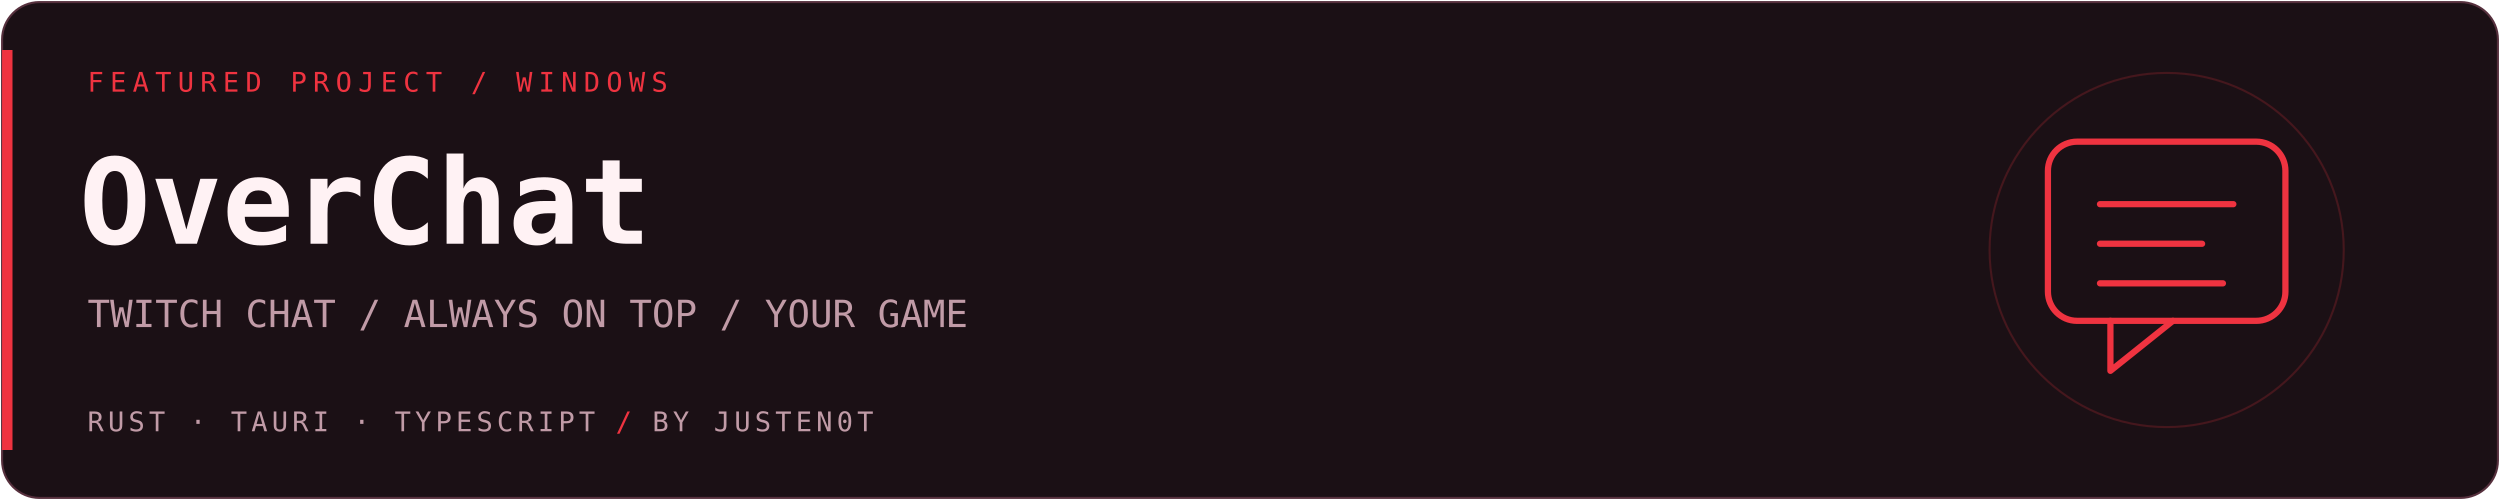
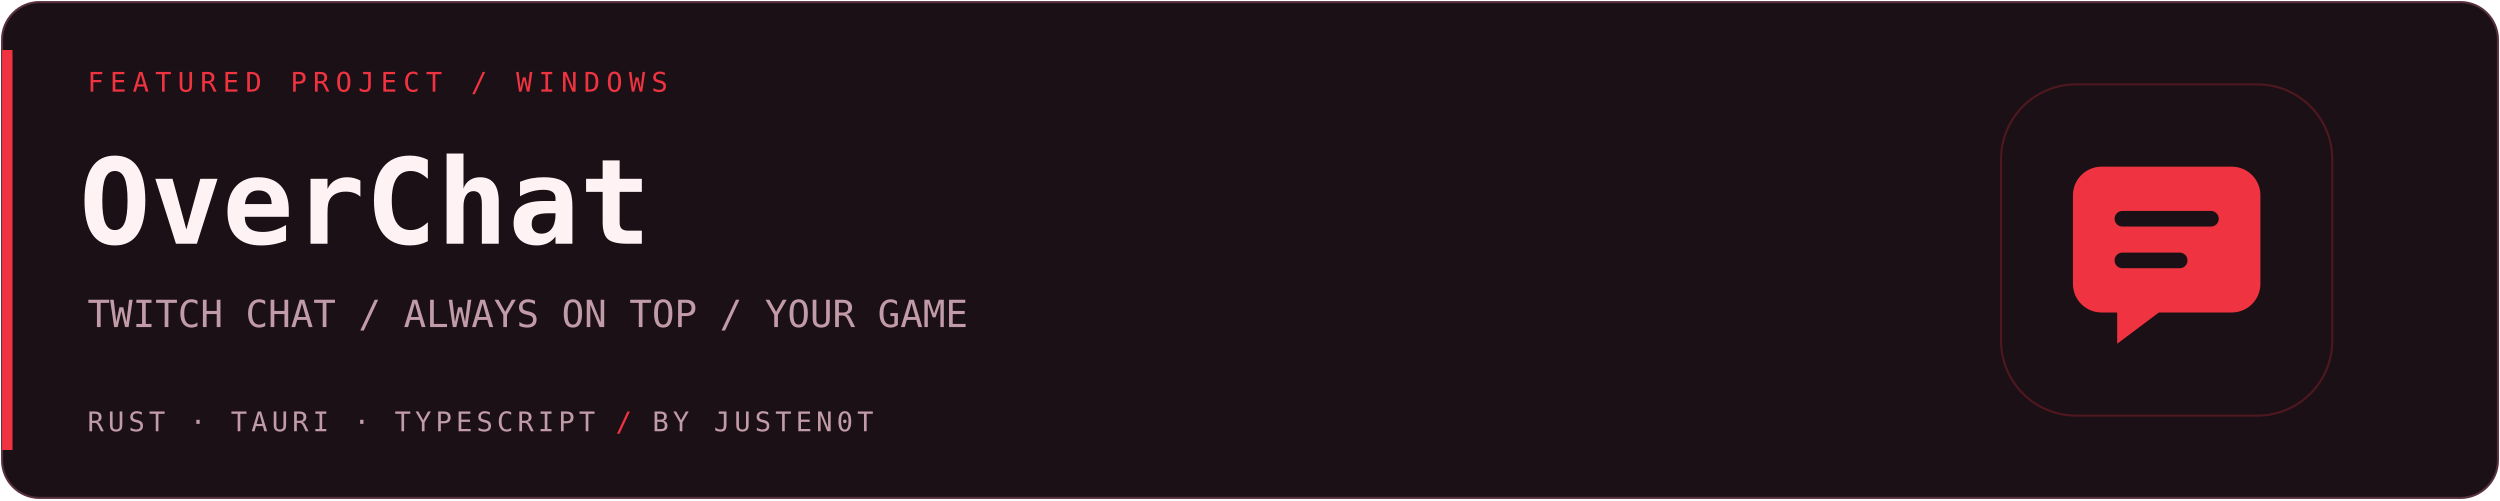
<svg xmlns="http://www.w3.org/2000/svg" width="1200" height="240" viewBox="0 0 1200 240" role="img" aria-labelledby="title desc">
  <rect x="1" y="1" width="1198" height="238" rx="18" fill="#1b1015" stroke="#56303d" />
  <rect x="1" y="24" width="5" height="192" fill="#ef3340" />
  <g font-family="monospace">
    <text x="42" y="44" font-size="13" letter-spacing="3" fill="#ef3340">FEATURED PROJECT / WINDOWS</text>
    <text x="38" y="117" font-size="57" font-weight="700" fill="#fff2f4">OverChat</text>
    <text x="42" y="157" font-size="18" fill="#c19ba7">TWITCH CHAT / ALWAYS ON TOP / YOUR GAME</text>
    <text x="42" y="207" font-size="13" letter-spacing="2" fill="#c19ba7">RUST · TAURI · TYPESCRIPT <tspan fill="#ef3340">/</tspan> BY JUSTEN0T</text>
  </g>
-   <g transform="translate(1040 120)" fill="none" stroke="#ef3340">
-     <circle r="85" stroke-opacity=".2" />
-     <rect x="-57" y="-52" width="114" height="86" rx="14" stroke-width="3" />
-     <path d="M-27 34V58L3 34M-32-22H32M-32-3H17M-32 16H27" stroke-width="3" stroke-linecap="round" stroke-linejoin="round" />
+   <g transform="translate(960 40)">
+     <rect x="0.5" y="0.5" width="159" height="159" rx="36" fill="none" stroke="#ef3340" stroke-opacity=".25" />
+     <g transform="scale(.15625)">
+       <path d="M312 256H712A88 88 0 0 1 800 344V616A88 88 0 0 1 712 704H488L360 800V704H312A88 88 0 0 1 224 616V344A88 88 0 0 1 312 256Z" fill="#ef3340" />
+       <rect x="352" y="392" width="320" height="48" rx="24" fill="#1b1015" />
+       <rect x="352" y="520" width="224" height="48" rx="24" fill="#1b1015" />
+     </g>
  </g>
</svg>
